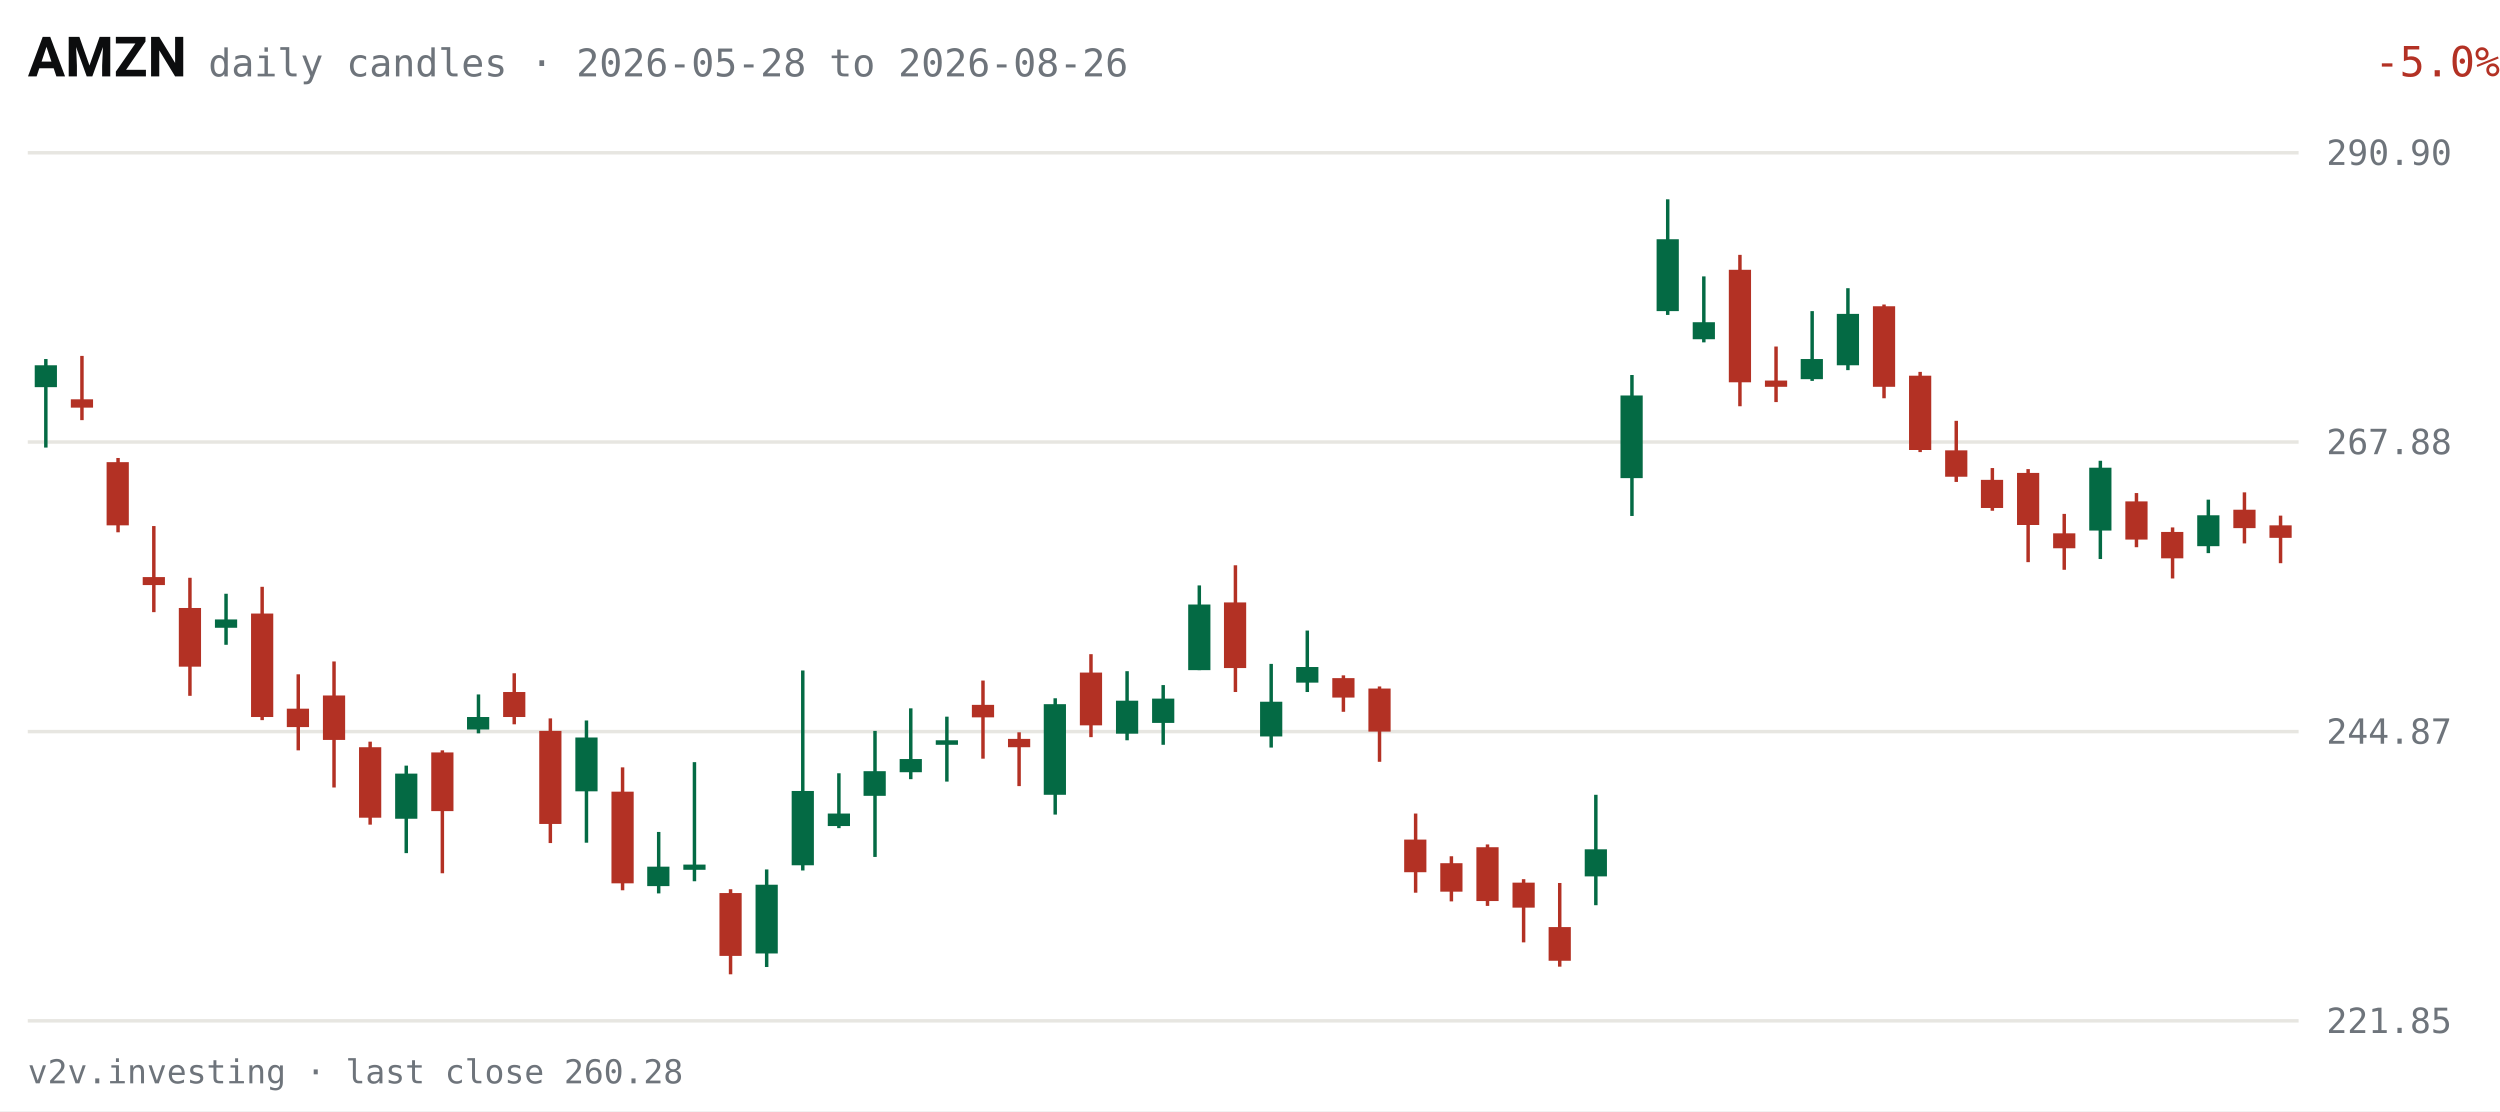
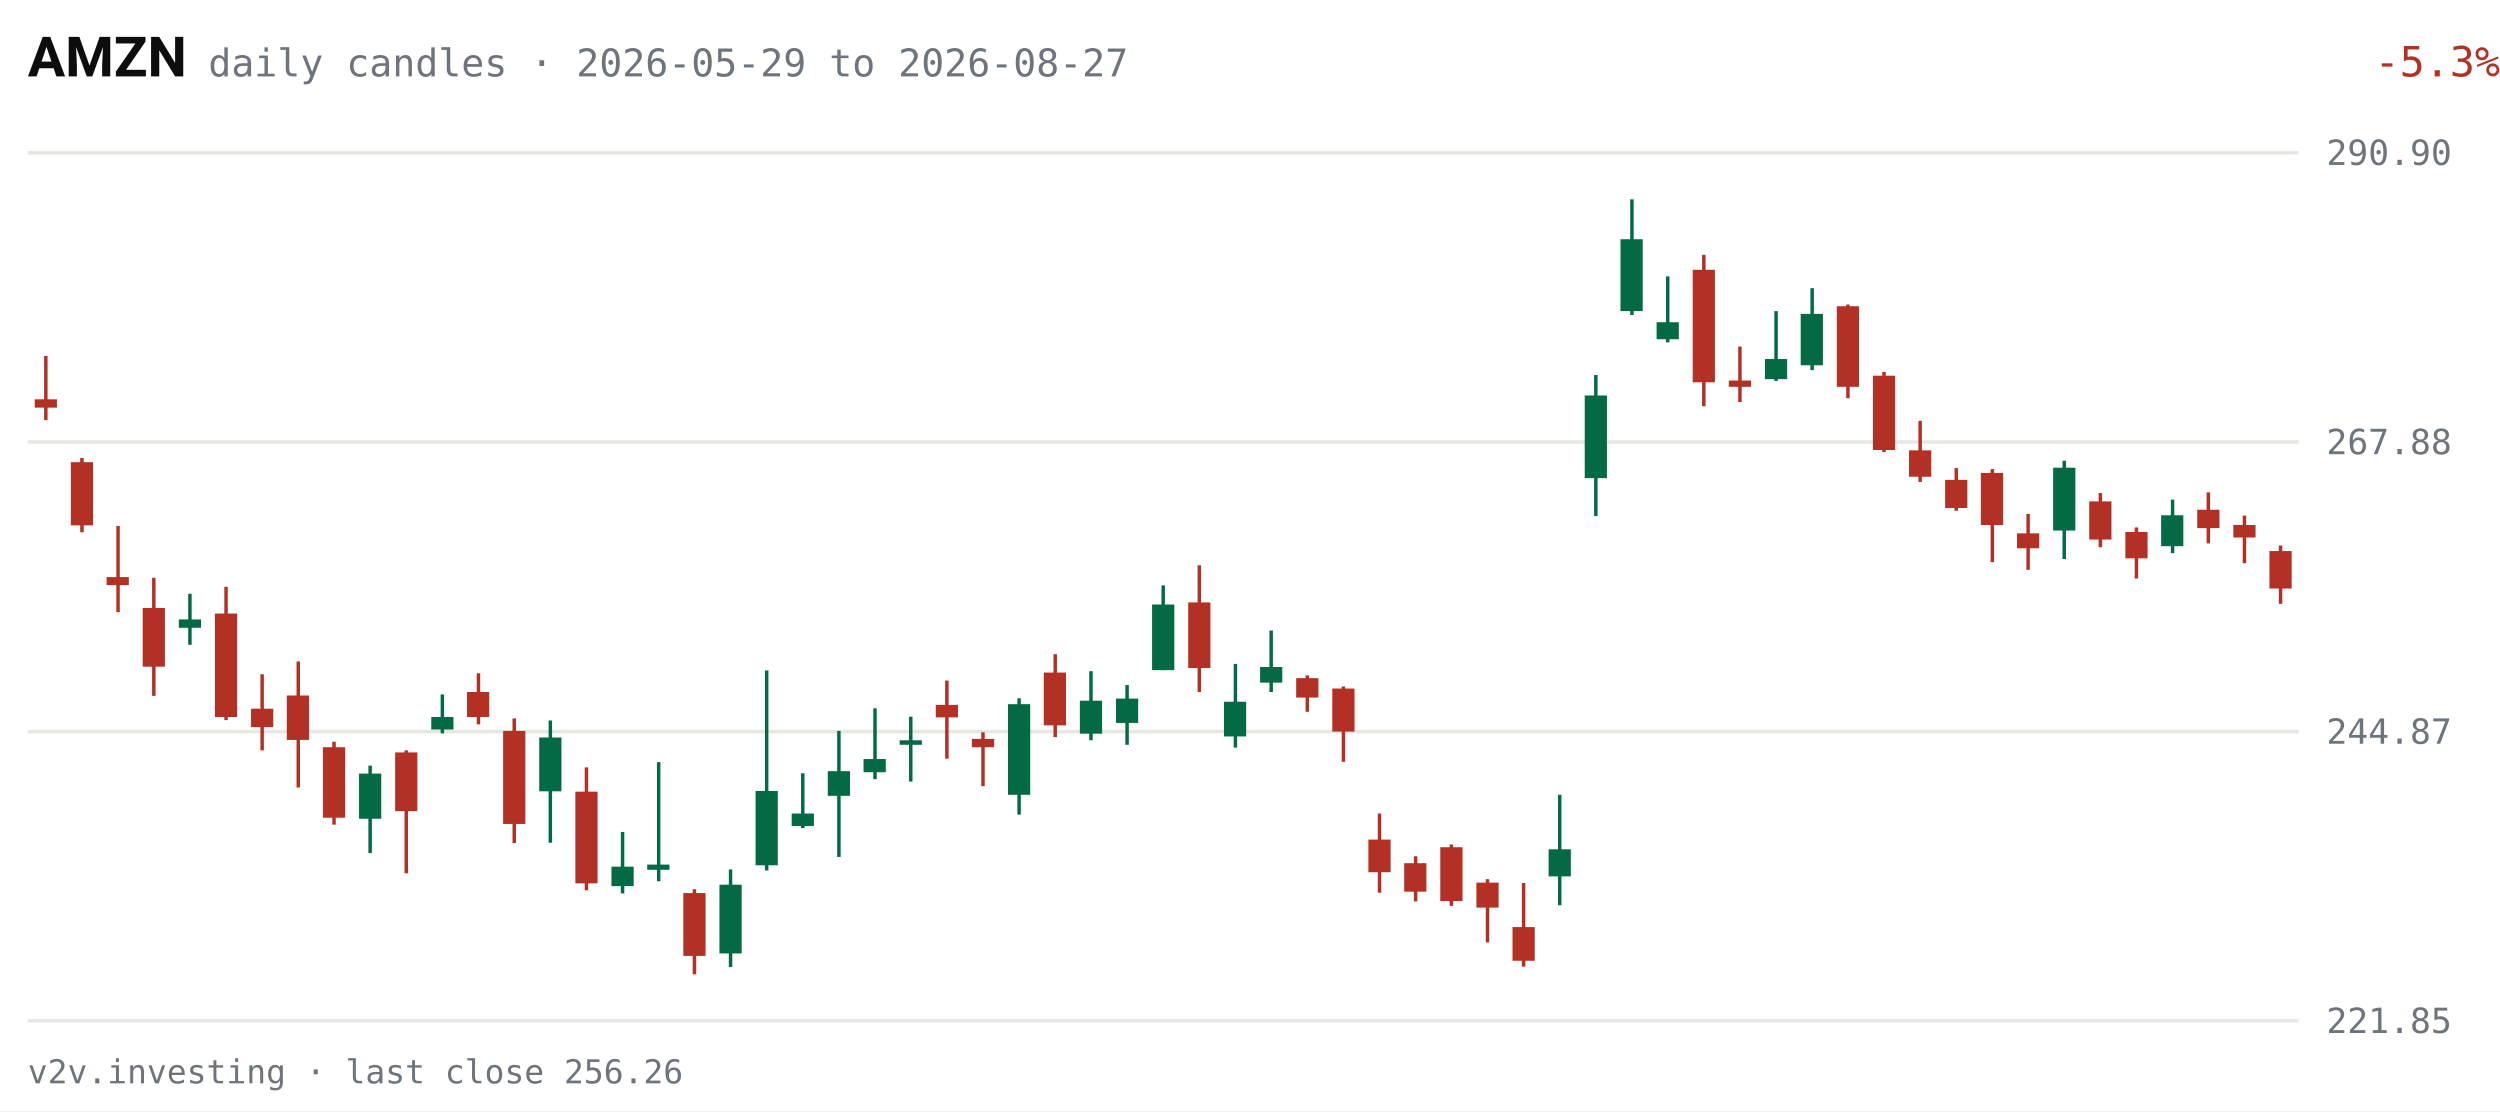
<svg xmlns="http://www.w3.org/2000/svg" viewBox="0 0 720 320" width="720" height="320" role="img" aria-label="AMZN daily candles, last 63 sessions">
  <rect width="720" height="320" fill="#FFFFFF" />
  <text x="8" y="22" fill="#0C0D0E" font-size="16" font-weight="600" font-family="system-ui,-apple-system,Segoe UI,Roboto,sans-serif">AMZN</text>
-   <text x="60" y="22" fill="#6E747B" font-size="11" font-family="ui-monospace,SFMono-Regular,Menlo,Consolas,monospace">daily candles · 2026-05-28 to 2026-08-26</text>
-   <text x="670" y="22" fill="#B33124" font-size="12" text-anchor="end" font-family="ui-monospace,SFMono-Regular,Menlo,Consolas,monospace" transform="translate(50,0)">-5.0%</text>
+   <text x="60" y="22" fill="#6E747B" font-size="11" font-family="ui-monospace,SFMono-Regular,Menlo,Consolas,monospace">daily candles · 2026-05-29 to 2026-08-27</text>
+   <text x="670" y="22" fill="#B33124" font-size="12" text-anchor="end" font-family="ui-monospace,SFMono-Regular,Menlo,Consolas,monospace" transform="translate(50,0)">-5.3%</text>
  <g font-family="ui-monospace,SFMono-Regular,Menlo,Consolas,monospace">
    <line x1="8" y1="294.0" x2="662" y2="294.0" stroke="#E7E6E1" stroke-width="1" />
    <text x="670" y="297.5" fill="#6E747B" font-size="10">221.85</text>
    <line x1="8" y1="210.7" x2="662" y2="210.7" stroke="#E7E6E1" stroke-width="1" />
    <text x="670" y="214.2" fill="#6E747B" font-size="10">244.87</text>
    <line x1="8" y1="127.3" x2="662" y2="127.3" stroke="#E7E6E1" stroke-width="1" />
    <text x="670" y="130.8" fill="#6E747B" font-size="10">267.88</text>
    <line x1="8" y1="44.0" x2="662" y2="44.0" stroke="#E7E6E1" stroke-width="1" />
    <text x="670" y="47.5" fill="#6E747B" font-size="10">290.90</text>
-     <line x1="13.2" y1="103.4" x2="13.2" y2="128.9" stroke="#046A44" stroke-width="1" />
-     <rect x="10.0" y="105.2" width="6.4" height="6.3" fill="#046A44" />
-     <line x1="23.6" y1="102.5" x2="23.6" y2="121.0" stroke="#B33124" stroke-width="1" />
-     <rect x="20.4" y="115.0" width="6.4" height="2.4" fill="#B33124" />
-     <line x1="34.0" y1="131.9" x2="34.0" y2="153.3" stroke="#B33124" stroke-width="1" />
-     <rect x="30.7" y="133.1" width="6.4" height="18.2" fill="#B33124" />
-     <line x1="44.3" y1="151.5" x2="44.3" y2="176.3" stroke="#B33124" stroke-width="1" />
-     <rect x="41.1" y="166.2" width="6.4" height="2.3" fill="#B33124" />
-     <line x1="54.7" y1="166.4" x2="54.7" y2="200.4" stroke="#B33124" stroke-width="1" />
-     <rect x="51.5" y="175.1" width="6.4" height="16.9" fill="#B33124" />
-     <line x1="65.1" y1="171.0" x2="65.1" y2="185.7" stroke="#046A44" stroke-width="1" />
-     <rect x="61.9" y="178.4" width="6.4" height="2.4" fill="#046A44" />
-     <line x1="75.5" y1="169.0" x2="75.5" y2="207.4" stroke="#B33124" stroke-width="1" />
-     <rect x="72.3" y="176.7" width="6.4" height="29.8" fill="#B33124" />
-     <line x1="85.9" y1="194.2" x2="85.9" y2="216.1" stroke="#B33124" stroke-width="1" />
-     <rect x="82.6" y="204.1" width="6.4" height="5.3" fill="#B33124" />
-     <line x1="96.2" y1="190.5" x2="96.2" y2="226.8" stroke="#B33124" stroke-width="1" />
-     <rect x="93.0" y="200.3" width="6.4" height="12.8" fill="#B33124" />
-     <line x1="106.6" y1="213.6" x2="106.6" y2="237.5" stroke="#B33124" stroke-width="1" />
-     <rect x="103.4" y="215.2" width="6.4" height="20.3" fill="#B33124" />
-     <line x1="117.0" y1="220.5" x2="117.0" y2="245.7" stroke="#046A44" stroke-width="1" />
-     <rect x="113.8" y="222.8" width="6.4" height="13.0" fill="#046A44" />
-     <line x1="127.4" y1="216.1" x2="127.4" y2="251.5" stroke="#B33124" stroke-width="1" />
-     <rect x="124.2" y="216.7" width="6.4" height="16.9" fill="#B33124" />
-     <line x1="137.8" y1="200.0" x2="137.8" y2="211.2" stroke="#046A44" stroke-width="1" />
-     <rect x="134.5" y="206.5" width="6.4" height="3.6" fill="#046A44" />
-     <line x1="148.1" y1="193.9" x2="148.1" y2="208.6" stroke="#B33124" stroke-width="1" />
-     <rect x="144.9" y="199.3" width="6.4" height="7.2" fill="#B33124" />
-     <line x1="158.5" y1="206.9" x2="158.5" y2="242.8" stroke="#B33124" stroke-width="1" />
-     <rect x="155.3" y="210.5" width="6.4" height="26.8" fill="#B33124" />
-     <line x1="168.9" y1="207.5" x2="168.9" y2="242.7" stroke="#046A44" stroke-width="1" />
-     <rect x="165.7" y="212.4" width="6.4" height="15.5" fill="#046A44" />
-     <line x1="179.3" y1="221.0" x2="179.3" y2="256.4" stroke="#B33124" stroke-width="1" />
-     <rect x="176.1" y="228.0" width="6.4" height="26.4" fill="#B33124" />
-     <line x1="189.7" y1="239.6" x2="189.7" y2="257.3" stroke="#046A44" stroke-width="1" />
-     <rect x="186.4" y="249.6" width="6.4" height="5.6" fill="#046A44" />
-     <line x1="200.0" y1="219.5" x2="200.0" y2="253.8" stroke="#046A44" stroke-width="1" />
-     <rect x="196.8" y="249.0" width="6.4" height="1.5" fill="#046A44" />
-     <line x1="210.4" y1="256.1" x2="210.4" y2="280.6" stroke="#B33124" stroke-width="1" />
-     <rect x="207.2" y="257.2" width="6.4" height="18.1" fill="#B33124" />
-     <line x1="220.8" y1="250.4" x2="220.8" y2="278.5" stroke="#046A44" stroke-width="1" />
-     <rect x="217.6" y="254.8" width="6.4" height="19.8" fill="#046A44" />
-     <line x1="231.2" y1="193.1" x2="231.2" y2="250.7" stroke="#046A44" stroke-width="1" />
-     <rect x="228.0" y="227.8" width="6.4" height="21.4" fill="#046A44" />
-     <line x1="241.6" y1="222.7" x2="241.6" y2="238.5" stroke="#046A44" stroke-width="1" />
-     <rect x="238.4" y="234.3" width="6.4" height="3.6" fill="#046A44" />
-     <line x1="252.0" y1="210.5" x2="252.0" y2="246.8" stroke="#046A44" stroke-width="1" />
-     <rect x="248.7" y="222.1" width="6.4" height="7.1" fill="#046A44" />
-     <line x1="262.3" y1="204.0" x2="262.3" y2="224.4" stroke="#046A44" stroke-width="1" />
-     <rect x="259.1" y="218.6" width="6.4" height="3.8" fill="#046A44" />
-     <line x1="272.7" y1="206.4" x2="272.7" y2="225.1" stroke="#046A44" stroke-width="1" />
-     <rect x="269.5" y="213.2" width="6.4" height="1.3" fill="#046A44" />
-     <line x1="283.1" y1="196.0" x2="283.1" y2="218.5" stroke="#B33124" stroke-width="1" />
-     <rect x="279.9" y="203.0" width="6.4" height="3.6" fill="#B33124" />
-     <line x1="293.5" y1="210.9" x2="293.5" y2="226.4" stroke="#B33124" stroke-width="1" />
-     <rect x="290.3" y="212.8" width="6.4" height="2.4" fill="#B33124" />
-     <line x1="303.9" y1="201.1" x2="303.9" y2="234.6" stroke="#046A44" stroke-width="1" />
-     <rect x="300.6" y="202.8" width="6.4" height="26.1" fill="#046A44" />
-     <line x1="314.2" y1="188.4" x2="314.2" y2="212.3" stroke="#B33124" stroke-width="1" />
-     <rect x="311.0" y="193.7" width="6.4" height="15.2" fill="#B33124" />
-     <line x1="324.6" y1="193.3" x2="324.6" y2="213.2" stroke="#046A44" stroke-width="1" />
-     <rect x="321.4" y="201.8" width="6.4" height="9.5" fill="#046A44" />
-     <line x1="335.0" y1="197.3" x2="335.0" y2="214.5" stroke="#046A44" stroke-width="1" />
-     <rect x="331.8" y="201.2" width="6.4" height="7.0" fill="#046A44" />
-     <line x1="345.4" y1="168.6" x2="345.4" y2="193.0" stroke="#046A44" stroke-width="1" />
-     <rect x="342.2" y="174.1" width="6.4" height="18.9" fill="#046A44" />
-     <line x1="355.8" y1="162.8" x2="355.8" y2="199.3" stroke="#B33124" stroke-width="1" />
-     <rect x="352.5" y="173.5" width="6.4" height="18.9" fill="#B33124" />
-     <line x1="366.1" y1="191.2" x2="366.1" y2="215.3" stroke="#046A44" stroke-width="1" />
-     <rect x="362.9" y="202.1" width="6.4" height="10.0" fill="#046A44" />
-     <line x1="376.5" y1="181.6" x2="376.5" y2="199.3" stroke="#046A44" stroke-width="1" />
-     <rect x="373.3" y="192.1" width="6.4" height="4.5" fill="#046A44" />
-     <line x1="386.9" y1="194.5" x2="386.9" y2="205.0" stroke="#B33124" stroke-width="1" />
-     <rect x="383.7" y="195.3" width="6.4" height="5.6" fill="#B33124" />
-     <line x1="397.3" y1="197.7" x2="397.3" y2="219.4" stroke="#B33124" stroke-width="1" />
-     <rect x="394.1" y="198.3" width="6.4" height="12.4" fill="#B33124" />
-     <line x1="407.7" y1="234.3" x2="407.7" y2="257.1" stroke="#B33124" stroke-width="1" />
-     <rect x="404.4" y="241.8" width="6.4" height="9.4" fill="#B33124" />
-     <line x1="418.0" y1="246.6" x2="418.0" y2="259.6" stroke="#B33124" stroke-width="1" />
-     <rect x="414.8" y="248.6" width="6.4" height="8.2" fill="#B33124" />
-     <line x1="428.4" y1="243.2" x2="428.4" y2="260.9" stroke="#B33124" stroke-width="1" />
-     <rect x="425.2" y="244.0" width="6.4" height="15.5" fill="#B33124" />
-     <line x1="438.8" y1="253.2" x2="438.8" y2="271.4" stroke="#B33124" stroke-width="1" />
-     <rect x="435.6" y="254.2" width="6.4" height="7.2" fill="#B33124" />
-     <line x1="449.2" y1="254.3" x2="449.2" y2="278.4" stroke="#B33124" stroke-width="1" />
-     <rect x="446.0" y="267.0" width="6.4" height="9.7" fill="#B33124" />
-     <line x1="459.6" y1="228.9" x2="459.6" y2="260.7" stroke="#046A44" stroke-width="1" />
-     <rect x="456.4" y="244.6" width="6.4" height="7.8" fill="#046A44" />
-     <line x1="470.0" y1="108.0" x2="470.0" y2="148.6" stroke="#046A44" stroke-width="1" />
-     <rect x="466.7" y="113.9" width="6.4" height="23.8" fill="#046A44" />
-     <line x1="480.3" y1="57.4" x2="480.3" y2="90.7" stroke="#046A44" stroke-width="1" />
-     <rect x="477.1" y="68.9" width="6.4" height="20.7" fill="#046A44" />
-     <line x1="490.7" y1="79.6" x2="490.7" y2="98.6" stroke="#046A44" stroke-width="1" />
-     <rect x="487.5" y="92.8" width="6.4" height="4.9" fill="#046A44" />
-     <line x1="501.1" y1="73.4" x2="501.1" y2="117.0" stroke="#B33124" stroke-width="1" />
-     <rect x="497.9" y="77.7" width="6.4" height="32.4" fill="#B33124" />
-     <line x1="511.5" y1="99.8" x2="511.5" y2="115.8" stroke="#B33124" stroke-width="1" />
-     <rect x="508.3" y="109.6" width="6.4" height="1.8" fill="#B33124" />
-     <line x1="521.9" y1="89.6" x2="521.9" y2="109.7" stroke="#046A44" stroke-width="1" />
-     <rect x="518.6" y="103.4" width="6.4" height="5.8" fill="#046A44" />
-     <line x1="532.2" y1="83.0" x2="532.2" y2="106.6" stroke="#046A44" stroke-width="1" />
-     <rect x="529.0" y="90.4" width="6.4" height="14.8" fill="#046A44" />
-     <line x1="542.6" y1="87.7" x2="542.6" y2="114.7" stroke="#B33124" stroke-width="1" />
-     <rect x="539.4" y="88.2" width="6.4" height="23.2" fill="#B33124" />
-     <line x1="553.0" y1="107.1" x2="553.0" y2="130.2" stroke="#B33124" stroke-width="1" />
-     <rect x="549.8" y="108.2" width="6.4" height="21.4" fill="#B33124" />
-     <line x1="563.4" y1="121.2" x2="563.4" y2="138.8" stroke="#B33124" stroke-width="1" />
-     <rect x="560.2" y="129.7" width="6.4" height="7.6" fill="#B33124" />
-     <line x1="573.8" y1="134.8" x2="573.8" y2="147.1" stroke="#B33124" stroke-width="1" />
-     <rect x="570.5" y="138.2" width="6.4" height="8.1" fill="#B33124" />
-     <line x1="584.1" y1="135.1" x2="584.1" y2="161.9" stroke="#B33124" stroke-width="1" />
-     <rect x="580.9" y="136.2" width="6.4" height="15.0" fill="#B33124" />
-     <line x1="594.5" y1="148.0" x2="594.5" y2="164.1" stroke="#B33124" stroke-width="1" />
-     <rect x="591.3" y="153.6" width="6.4" height="4.3" fill="#B33124" />
-     <line x1="604.9" y1="132.7" x2="604.9" y2="161.0" stroke="#046A44" stroke-width="1" />
-     <rect x="601.7" y="134.7" width="6.4" height="18.1" fill="#046A44" />
-     <line x1="615.3" y1="142.0" x2="615.3" y2="157.6" stroke="#B33124" stroke-width="1" />
-     <rect x="612.1" y="144.4" width="6.4" height="11.0" fill="#B33124" />
-     <line x1="625.7" y1="151.9" x2="625.7" y2="166.6" stroke="#B33124" stroke-width="1" />
-     <rect x="622.4" y="153.2" width="6.4" height="7.6" fill="#B33124" />
-     <line x1="636.0" y1="143.9" x2="636.0" y2="159.3" stroke="#046A44" stroke-width="1" />
-     <rect x="632.8" y="148.4" width="6.4" height="8.9" fill="#046A44" />
-     <line x1="646.4" y1="141.8" x2="646.4" y2="156.5" stroke="#B33124" stroke-width="1" />
-     <rect x="643.2" y="146.8" width="6.4" height="5.3" fill="#B33124" />
-     <line x1="656.8" y1="148.5" x2="656.8" y2="162.2" stroke="#B33124" stroke-width="1" />
-     <rect x="653.6" y="151.3" width="6.4" height="3.6" fill="#B33124" />
+     <line x1="13.2" y1="102.5" x2="13.2" y2="121.0" stroke="#B33124" stroke-width="1" />
+     <rect x="10.0" y="115.0" width="6.4" height="2.4" fill="#B33124" />
+     <line x1="23.6" y1="131.9" x2="23.6" y2="153.3" stroke="#B33124" stroke-width="1" />
+     <rect x="20.4" y="133.1" width="6.4" height="18.2" fill="#B33124" />
+     <line x1="34.0" y1="151.5" x2="34.0" y2="176.3" stroke="#B33124" stroke-width="1" />
+     <rect x="30.7" y="166.2" width="6.4" height="2.3" fill="#B33124" />
+     <line x1="44.3" y1="166.4" x2="44.3" y2="200.4" stroke="#B33124" stroke-width="1" />
+     <rect x="41.1" y="175.1" width="6.4" height="16.9" fill="#B33124" />
+     <line x1="54.7" y1="171.0" x2="54.7" y2="185.7" stroke="#046A44" stroke-width="1" />
+     <rect x="51.5" y="178.4" width="6.4" height="2.4" fill="#046A44" />
+     <line x1="65.1" y1="169.0" x2="65.1" y2="207.4" stroke="#B33124" stroke-width="1" />
+     <rect x="61.9" y="176.7" width="6.4" height="29.8" fill="#B33124" />
+     <line x1="75.5" y1="194.2" x2="75.5" y2="216.1" stroke="#B33124" stroke-width="1" />
+     <rect x="72.3" y="204.1" width="6.4" height="5.3" fill="#B33124" />
+     <line x1="85.9" y1="190.5" x2="85.9" y2="226.8" stroke="#B33124" stroke-width="1" />
+     <rect x="82.6" y="200.3" width="6.4" height="12.8" fill="#B33124" />
+     <line x1="96.2" y1="213.6" x2="96.2" y2="237.5" stroke="#B33124" stroke-width="1" />
+     <rect x="93.0" y="215.2" width="6.4" height="20.3" fill="#B33124" />
+     <line x1="106.6" y1="220.5" x2="106.6" y2="245.7" stroke="#046A44" stroke-width="1" />
+     <rect x="103.4" y="222.8" width="6.4" height="13.0" fill="#046A44" />
+     <line x1="117.0" y1="216.1" x2="117.0" y2="251.5" stroke="#B33124" stroke-width="1" />
+     <rect x="113.8" y="216.7" width="6.4" height="16.9" fill="#B33124" />
+     <line x1="127.4" y1="200.0" x2="127.4" y2="211.2" stroke="#046A44" stroke-width="1" />
+     <rect x="124.2" y="206.5" width="6.4" height="3.6" fill="#046A44" />
+     <line x1="137.8" y1="193.9" x2="137.8" y2="208.6" stroke="#B33124" stroke-width="1" />
+     <rect x="134.5" y="199.3" width="6.4" height="7.2" fill="#B33124" />
+     <line x1="148.1" y1="206.9" x2="148.1" y2="242.8" stroke="#B33124" stroke-width="1" />
+     <rect x="144.9" y="210.5" width="6.4" height="26.8" fill="#B33124" />
+     <line x1="158.5" y1="207.5" x2="158.5" y2="242.7" stroke="#046A44" stroke-width="1" />
+     <rect x="155.3" y="212.4" width="6.4" height="15.5" fill="#046A44" />
+     <line x1="168.9" y1="221.0" x2="168.9" y2="256.4" stroke="#B33124" stroke-width="1" />
+     <rect x="165.7" y="228.0" width="6.4" height="26.4" fill="#B33124" />
+     <line x1="179.3" y1="239.6" x2="179.3" y2="257.3" stroke="#046A44" stroke-width="1" />
+     <rect x="176.1" y="249.6" width="6.4" height="5.6" fill="#046A44" />
+     <line x1="189.7" y1="219.5" x2="189.7" y2="253.8" stroke="#046A44" stroke-width="1" />
+     <rect x="186.4" y="249.0" width="6.4" height="1.5" fill="#046A44" />
+     <line x1="200.0" y1="256.1" x2="200.0" y2="280.6" stroke="#B33124" stroke-width="1" />
+     <rect x="196.8" y="257.2" width="6.4" height="18.1" fill="#B33124" />
+     <line x1="210.4" y1="250.4" x2="210.4" y2="278.5" stroke="#046A44" stroke-width="1" />
+     <rect x="207.2" y="254.8" width="6.4" height="19.8" fill="#046A44" />
+     <line x1="220.8" y1="193.1" x2="220.8" y2="250.7" stroke="#046A44" stroke-width="1" />
+     <rect x="217.6" y="227.8" width="6.4" height="21.4" fill="#046A44" />
+     <line x1="231.2" y1="222.7" x2="231.2" y2="238.5" stroke="#046A44" stroke-width="1" />
+     <rect x="228.0" y="234.3" width="6.4" height="3.6" fill="#046A44" />
+     <line x1="241.6" y1="210.5" x2="241.6" y2="246.8" stroke="#046A44" stroke-width="1" />
+     <rect x="238.4" y="222.1" width="6.4" height="7.1" fill="#046A44" />
+     <line x1="252.0" y1="204.0" x2="252.0" y2="224.4" stroke="#046A44" stroke-width="1" />
+     <rect x="248.7" y="218.6" width="6.4" height="3.8" fill="#046A44" />
+     <line x1="262.3" y1="206.4" x2="262.3" y2="225.1" stroke="#046A44" stroke-width="1" />
+     <rect x="259.1" y="213.2" width="6.4" height="1.3" fill="#046A44" />
+     <line x1="272.7" y1="196.0" x2="272.7" y2="218.5" stroke="#B33124" stroke-width="1" />
+     <rect x="269.5" y="203.0" width="6.4" height="3.6" fill="#B33124" />
+     <line x1="283.1" y1="210.9" x2="283.1" y2="226.4" stroke="#B33124" stroke-width="1" />
+     <rect x="279.9" y="212.8" width="6.4" height="2.4" fill="#B33124" />
+     <line x1="293.5" y1="201.1" x2="293.5" y2="234.6" stroke="#046A44" stroke-width="1" />
+     <rect x="290.3" y="202.8" width="6.4" height="26.1" fill="#046A44" />
+     <line x1="303.9" y1="188.4" x2="303.9" y2="212.3" stroke="#B33124" stroke-width="1" />
+     <rect x="300.6" y="193.7" width="6.4" height="15.2" fill="#B33124" />
+     <line x1="314.2" y1="193.3" x2="314.2" y2="213.2" stroke="#046A44" stroke-width="1" />
+     <rect x="311.0" y="201.8" width="6.4" height="9.5" fill="#046A44" />
+     <line x1="324.6" y1="197.3" x2="324.6" y2="214.5" stroke="#046A44" stroke-width="1" />
+     <rect x="321.4" y="201.2" width="6.4" height="7.0" fill="#046A44" />
+     <line x1="335.0" y1="168.6" x2="335.0" y2="193.0" stroke="#046A44" stroke-width="1" />
+     <rect x="331.8" y="174.1" width="6.4" height="18.9" fill="#046A44" />
+     <line x1="345.4" y1="162.8" x2="345.4" y2="199.3" stroke="#B33124" stroke-width="1" />
+     <rect x="342.2" y="173.5" width="6.4" height="18.9" fill="#B33124" />
+     <line x1="355.8" y1="191.2" x2="355.8" y2="215.3" stroke="#046A44" stroke-width="1" />
+     <rect x="352.5" y="202.1" width="6.4" height="10.0" fill="#046A44" />
+     <line x1="366.1" y1="181.6" x2="366.1" y2="199.3" stroke="#046A44" stroke-width="1" />
+     <rect x="362.9" y="192.1" width="6.4" height="4.5" fill="#046A44" />
+     <line x1="376.5" y1="194.5" x2="376.5" y2="205.0" stroke="#B33124" stroke-width="1" />
+     <rect x="373.3" y="195.3" width="6.4" height="5.6" fill="#B33124" />
+     <line x1="386.9" y1="197.7" x2="386.9" y2="219.4" stroke="#B33124" stroke-width="1" />
+     <rect x="383.7" y="198.3" width="6.4" height="12.4" fill="#B33124" />
+     <line x1="397.3" y1="234.3" x2="397.3" y2="257.1" stroke="#B33124" stroke-width="1" />
+     <rect x="394.1" y="241.8" width="6.4" height="9.4" fill="#B33124" />
+     <line x1="407.7" y1="246.6" x2="407.7" y2="259.6" stroke="#B33124" stroke-width="1" />
+     <rect x="404.4" y="248.6" width="6.4" height="8.2" fill="#B33124" />
+     <line x1="418.0" y1="243.2" x2="418.0" y2="260.9" stroke="#B33124" stroke-width="1" />
+     <rect x="414.8" y="244.0" width="6.4" height="15.5" fill="#B33124" />
+     <line x1="428.4" y1="253.2" x2="428.4" y2="271.4" stroke="#B33124" stroke-width="1" />
+     <rect x="425.2" y="254.2" width="6.4" height="7.2" fill="#B33124" />
+     <line x1="438.8" y1="254.3" x2="438.8" y2="278.4" stroke="#B33124" stroke-width="1" />
+     <rect x="435.6" y="267.0" width="6.4" height="9.7" fill="#B33124" />
+     <line x1="449.2" y1="228.9" x2="449.2" y2="260.7" stroke="#046A44" stroke-width="1" />
+     <rect x="446.0" y="244.6" width="6.4" height="7.8" fill="#046A44" />
+     <line x1="459.6" y1="108.0" x2="459.6" y2="148.6" stroke="#046A44" stroke-width="1" />
+     <rect x="456.4" y="113.9" width="6.4" height="23.8" fill="#046A44" />
+     <line x1="470.0" y1="57.4" x2="470.0" y2="90.7" stroke="#046A44" stroke-width="1" />
+     <rect x="466.7" y="68.9" width="6.4" height="20.7" fill="#046A44" />
+     <line x1="480.3" y1="79.6" x2="480.3" y2="98.6" stroke="#046A44" stroke-width="1" />
+     <rect x="477.1" y="92.8" width="6.4" height="4.9" fill="#046A44" />
+     <line x1="490.7" y1="73.4" x2="490.7" y2="117.0" stroke="#B33124" stroke-width="1" />
+     <rect x="487.5" y="77.7" width="6.4" height="32.4" fill="#B33124" />
+     <line x1="501.1" y1="99.8" x2="501.1" y2="115.8" stroke="#B33124" stroke-width="1" />
+     <rect x="497.9" y="109.6" width="6.4" height="1.8" fill="#B33124" />
+     <line x1="511.5" y1="89.6" x2="511.5" y2="109.7" stroke="#046A44" stroke-width="1" />
+     <rect x="508.3" y="103.4" width="6.4" height="5.8" fill="#046A44" />
+     <line x1="521.9" y1="83.0" x2="521.9" y2="106.6" stroke="#046A44" stroke-width="1" />
+     <rect x="518.6" y="90.4" width="6.4" height="14.8" fill="#046A44" />
+     <line x1="532.2" y1="87.7" x2="532.2" y2="114.7" stroke="#B33124" stroke-width="1" />
+     <rect x="529.0" y="88.2" width="6.4" height="23.2" fill="#B33124" />
+     <line x1="542.6" y1="107.1" x2="542.6" y2="130.2" stroke="#B33124" stroke-width="1" />
+     <rect x="539.4" y="108.2" width="6.4" height="21.4" fill="#B33124" />
+     <line x1="553.0" y1="121.2" x2="553.0" y2="138.8" stroke="#B33124" stroke-width="1" />
+     <rect x="549.8" y="129.7" width="6.4" height="7.6" fill="#B33124" />
+     <line x1="563.4" y1="134.8" x2="563.4" y2="147.1" stroke="#B33124" stroke-width="1" />
+     <rect x="560.2" y="138.2" width="6.4" height="8.1" fill="#B33124" />
+     <line x1="573.8" y1="135.1" x2="573.8" y2="161.9" stroke="#B33124" stroke-width="1" />
+     <rect x="570.5" y="136.2" width="6.4" height="15.0" fill="#B33124" />
+     <line x1="584.1" y1="148.0" x2="584.1" y2="164.1" stroke="#B33124" stroke-width="1" />
+     <rect x="580.9" y="153.6" width="6.4" height="4.3" fill="#B33124" />
+     <line x1="594.5" y1="132.7" x2="594.5" y2="161.0" stroke="#046A44" stroke-width="1" />
+     <rect x="591.3" y="134.7" width="6.4" height="18.1" fill="#046A44" />
+     <line x1="604.9" y1="142.0" x2="604.9" y2="157.6" stroke="#B33124" stroke-width="1" />
+     <rect x="601.7" y="144.4" width="6.4" height="11.0" fill="#B33124" />
+     <line x1="615.3" y1="151.9" x2="615.3" y2="166.6" stroke="#B33124" stroke-width="1" />
+     <rect x="612.1" y="153.2" width="6.4" height="7.6" fill="#B33124" />
+     <line x1="625.7" y1="143.9" x2="625.7" y2="159.3" stroke="#046A44" stroke-width="1" />
+     <rect x="622.4" y="148.4" width="6.4" height="8.9" fill="#046A44" />
+     <line x1="636.0" y1="141.8" x2="636.0" y2="156.5" stroke="#B33124" stroke-width="1" />
+     <rect x="632.8" y="146.8" width="6.4" height="5.3" fill="#B33124" />
+     <line x1="646.4" y1="148.5" x2="646.4" y2="162.2" stroke="#B33124" stroke-width="1" />
+     <rect x="643.2" y="151.2" width="6.4" height="3.6" fill="#B33124" />
+     <line x1="656.8" y1="157.1" x2="656.8" y2="173.9" stroke="#B33124" stroke-width="1" />
+     <rect x="653.6" y="158.7" width="6.4" height="10.8" fill="#B33124" />
  </g>
-   <text x="8" y="312" fill="#6E747B" font-size="9.5" font-family="ui-monospace,SFMono-Regular,Menlo,Consolas,monospace">v2v.investing · last close 260.28</text>
+   <text x="8" y="312" fill="#6E747B" font-size="9.5" font-family="ui-monospace,SFMono-Regular,Menlo,Consolas,monospace">v2v.investing · last close 256.26</text>
</svg>
